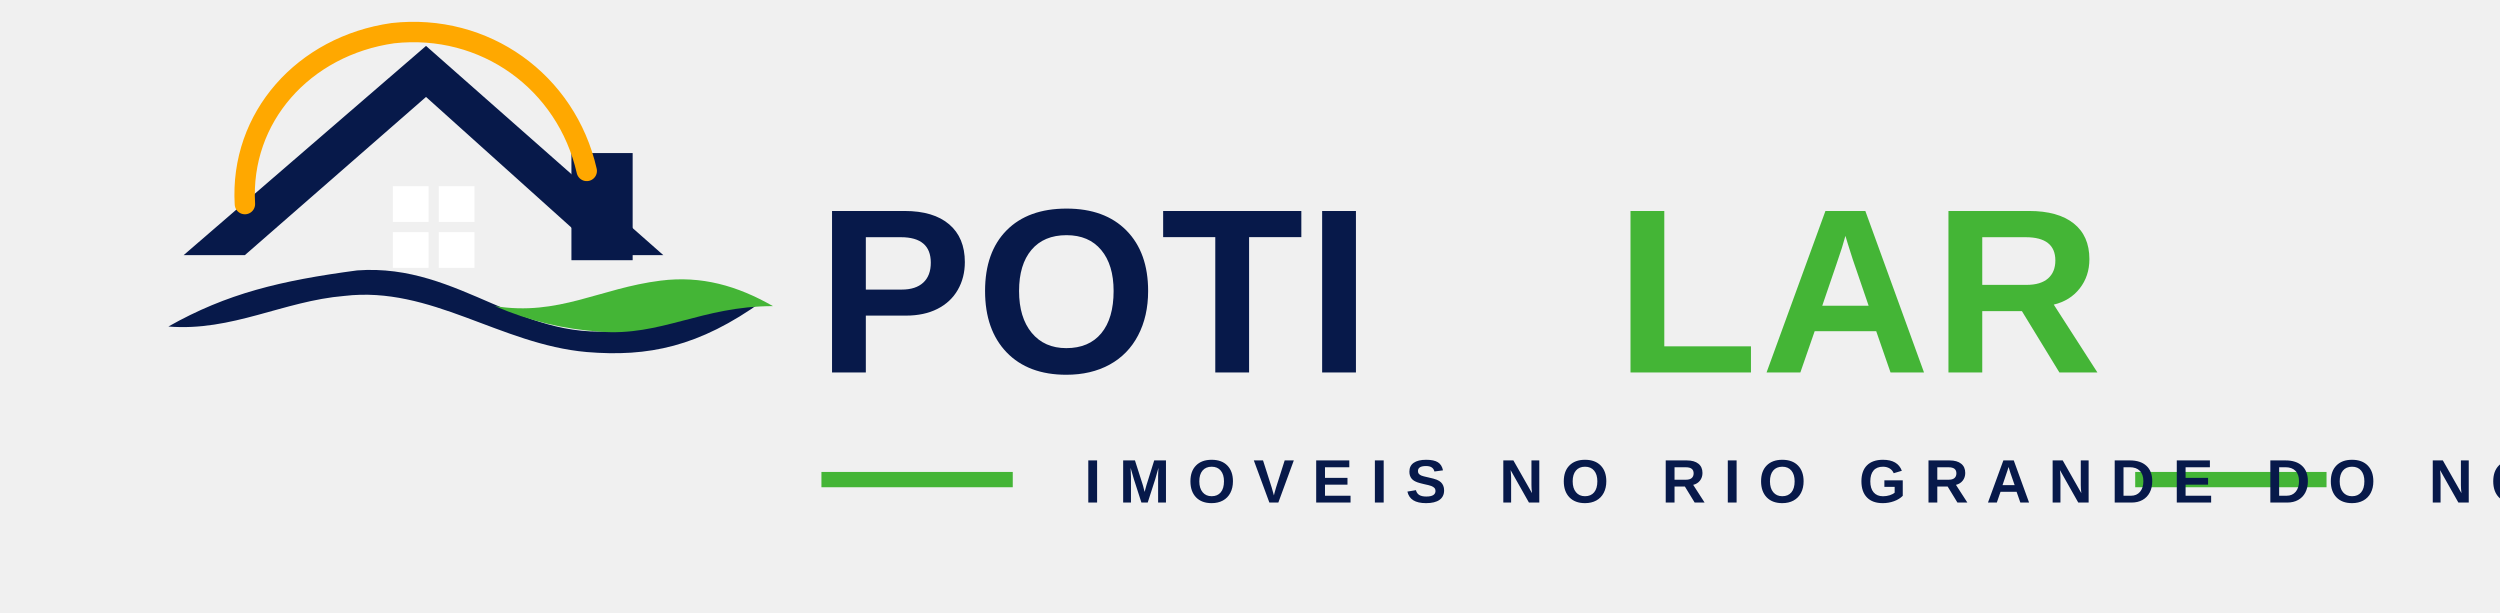
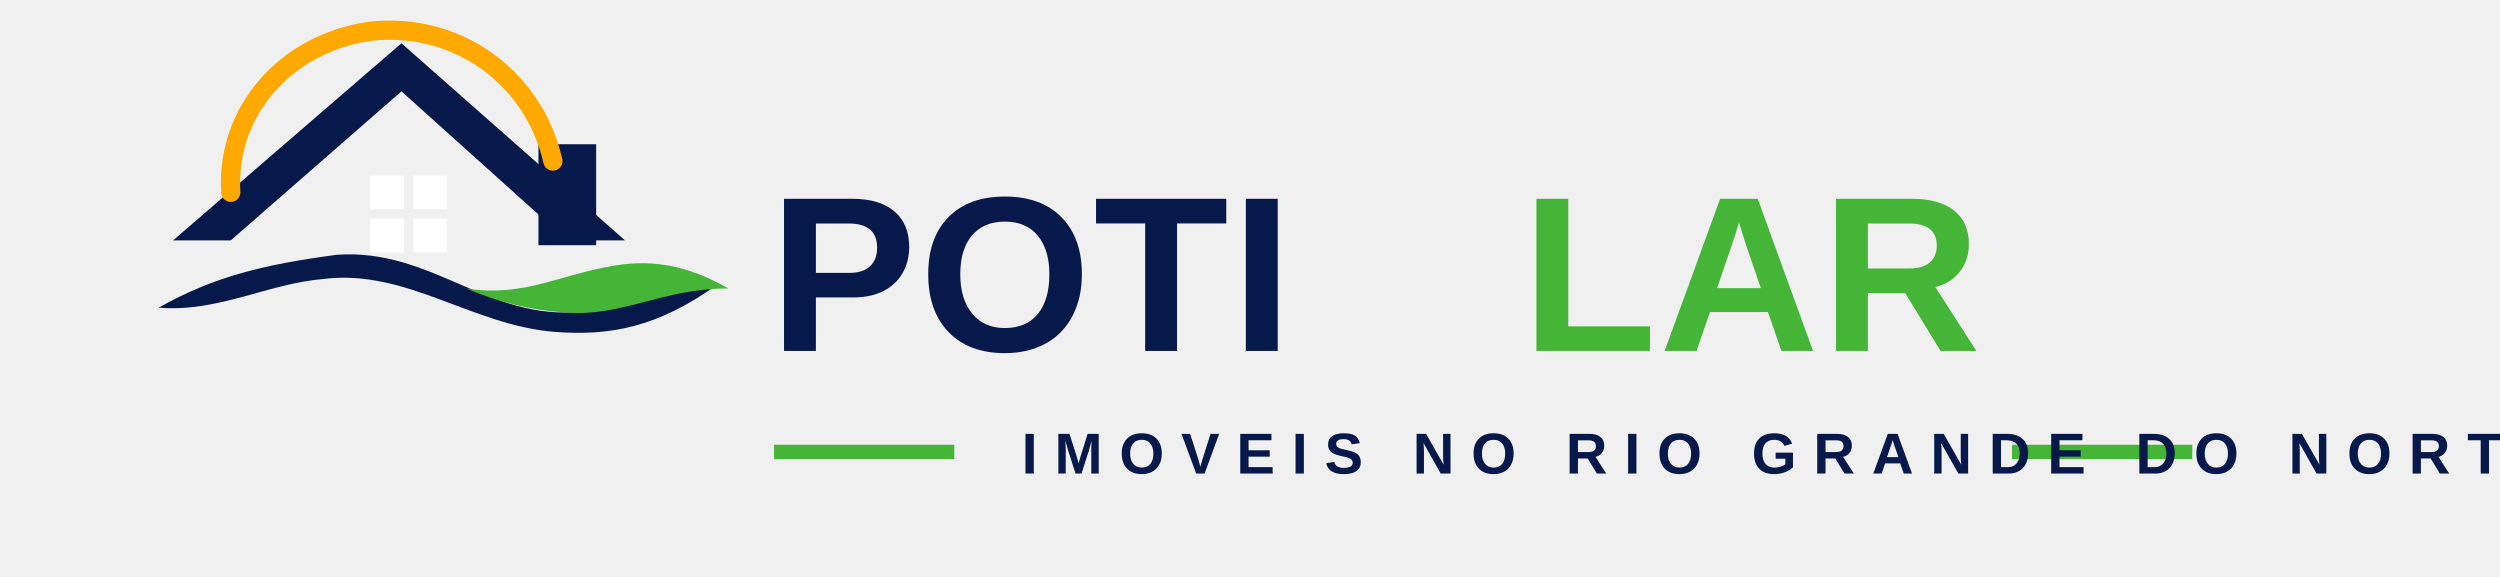
- <svg xmlns="http://www.w3.org/2000/svg" width="980" height="240" viewBox="0 0 980 240" fill="none">
+ <svg xmlns="http://www.w3.org/2000/svg" width="1040" height="240" viewBox="0 0 1040 240" fill="none">
  <g transform="translate(0 24)">
    <path d="M96 76L167 14L236 76H260L167 -6L72 76H96Z" fill="#07194A" />
    <path d="M224 36H248V78H224V36Z" fill="#07194A" />
    <path d="M140 82C181 79 205 112 246 105C267 101 281 92 299 94C274 112 254 116 230 114C196 111 169 88 135 92C111 94 91 106 66 104C89 91 110 86 140 82Z" fill="#07194A" />
    <path d="M194 96C219 100 235 89 259 86C275 84 289 88 303 96C275 96 259 108 235 106C221 105 208 102 194 96Z" fill="#44B536" />
    <path d="M96 56C94 22 119 -6 154 -11C190 -15 222 8 230 43" stroke="#FFA800" stroke-width="8" stroke-linecap="round" />
    <rect x="154" y="49" width="14" height="14" fill="#FFFFFF" />
    <rect x="172" y="49" width="14" height="14" fill="#FFFFFF" />
    <rect x="154" y="67" width="14" height="14" fill="#FFFFFF" />
    <rect x="172" y="67" width="14" height="14" fill="#FFFFFF" />
    <text x="320" y="122" fill="#07194A" font-family="Arial Black, Arial, sans-serif" font-size="92" font-weight="900" letter-spacing="1">POTI</text>
    <text x="633" y="122" fill="#44B536" font-family="Arial Black, Arial, sans-serif" font-size="92" font-weight="900" letter-spacing="1">LAR</text>
    <path d="M322 164H397" stroke="#44B536" stroke-width="6" />
    <path d="M837 164H912" stroke="#44B536" stroke-width="6" />
    <text x="425" y="173" fill="#07194A" font-family="Arial, sans-serif" font-size="24" font-weight="700" letter-spacing="7">IMOVEIS NO RIO GRANDE DO NORTE</text>
  </g>
</svg>
